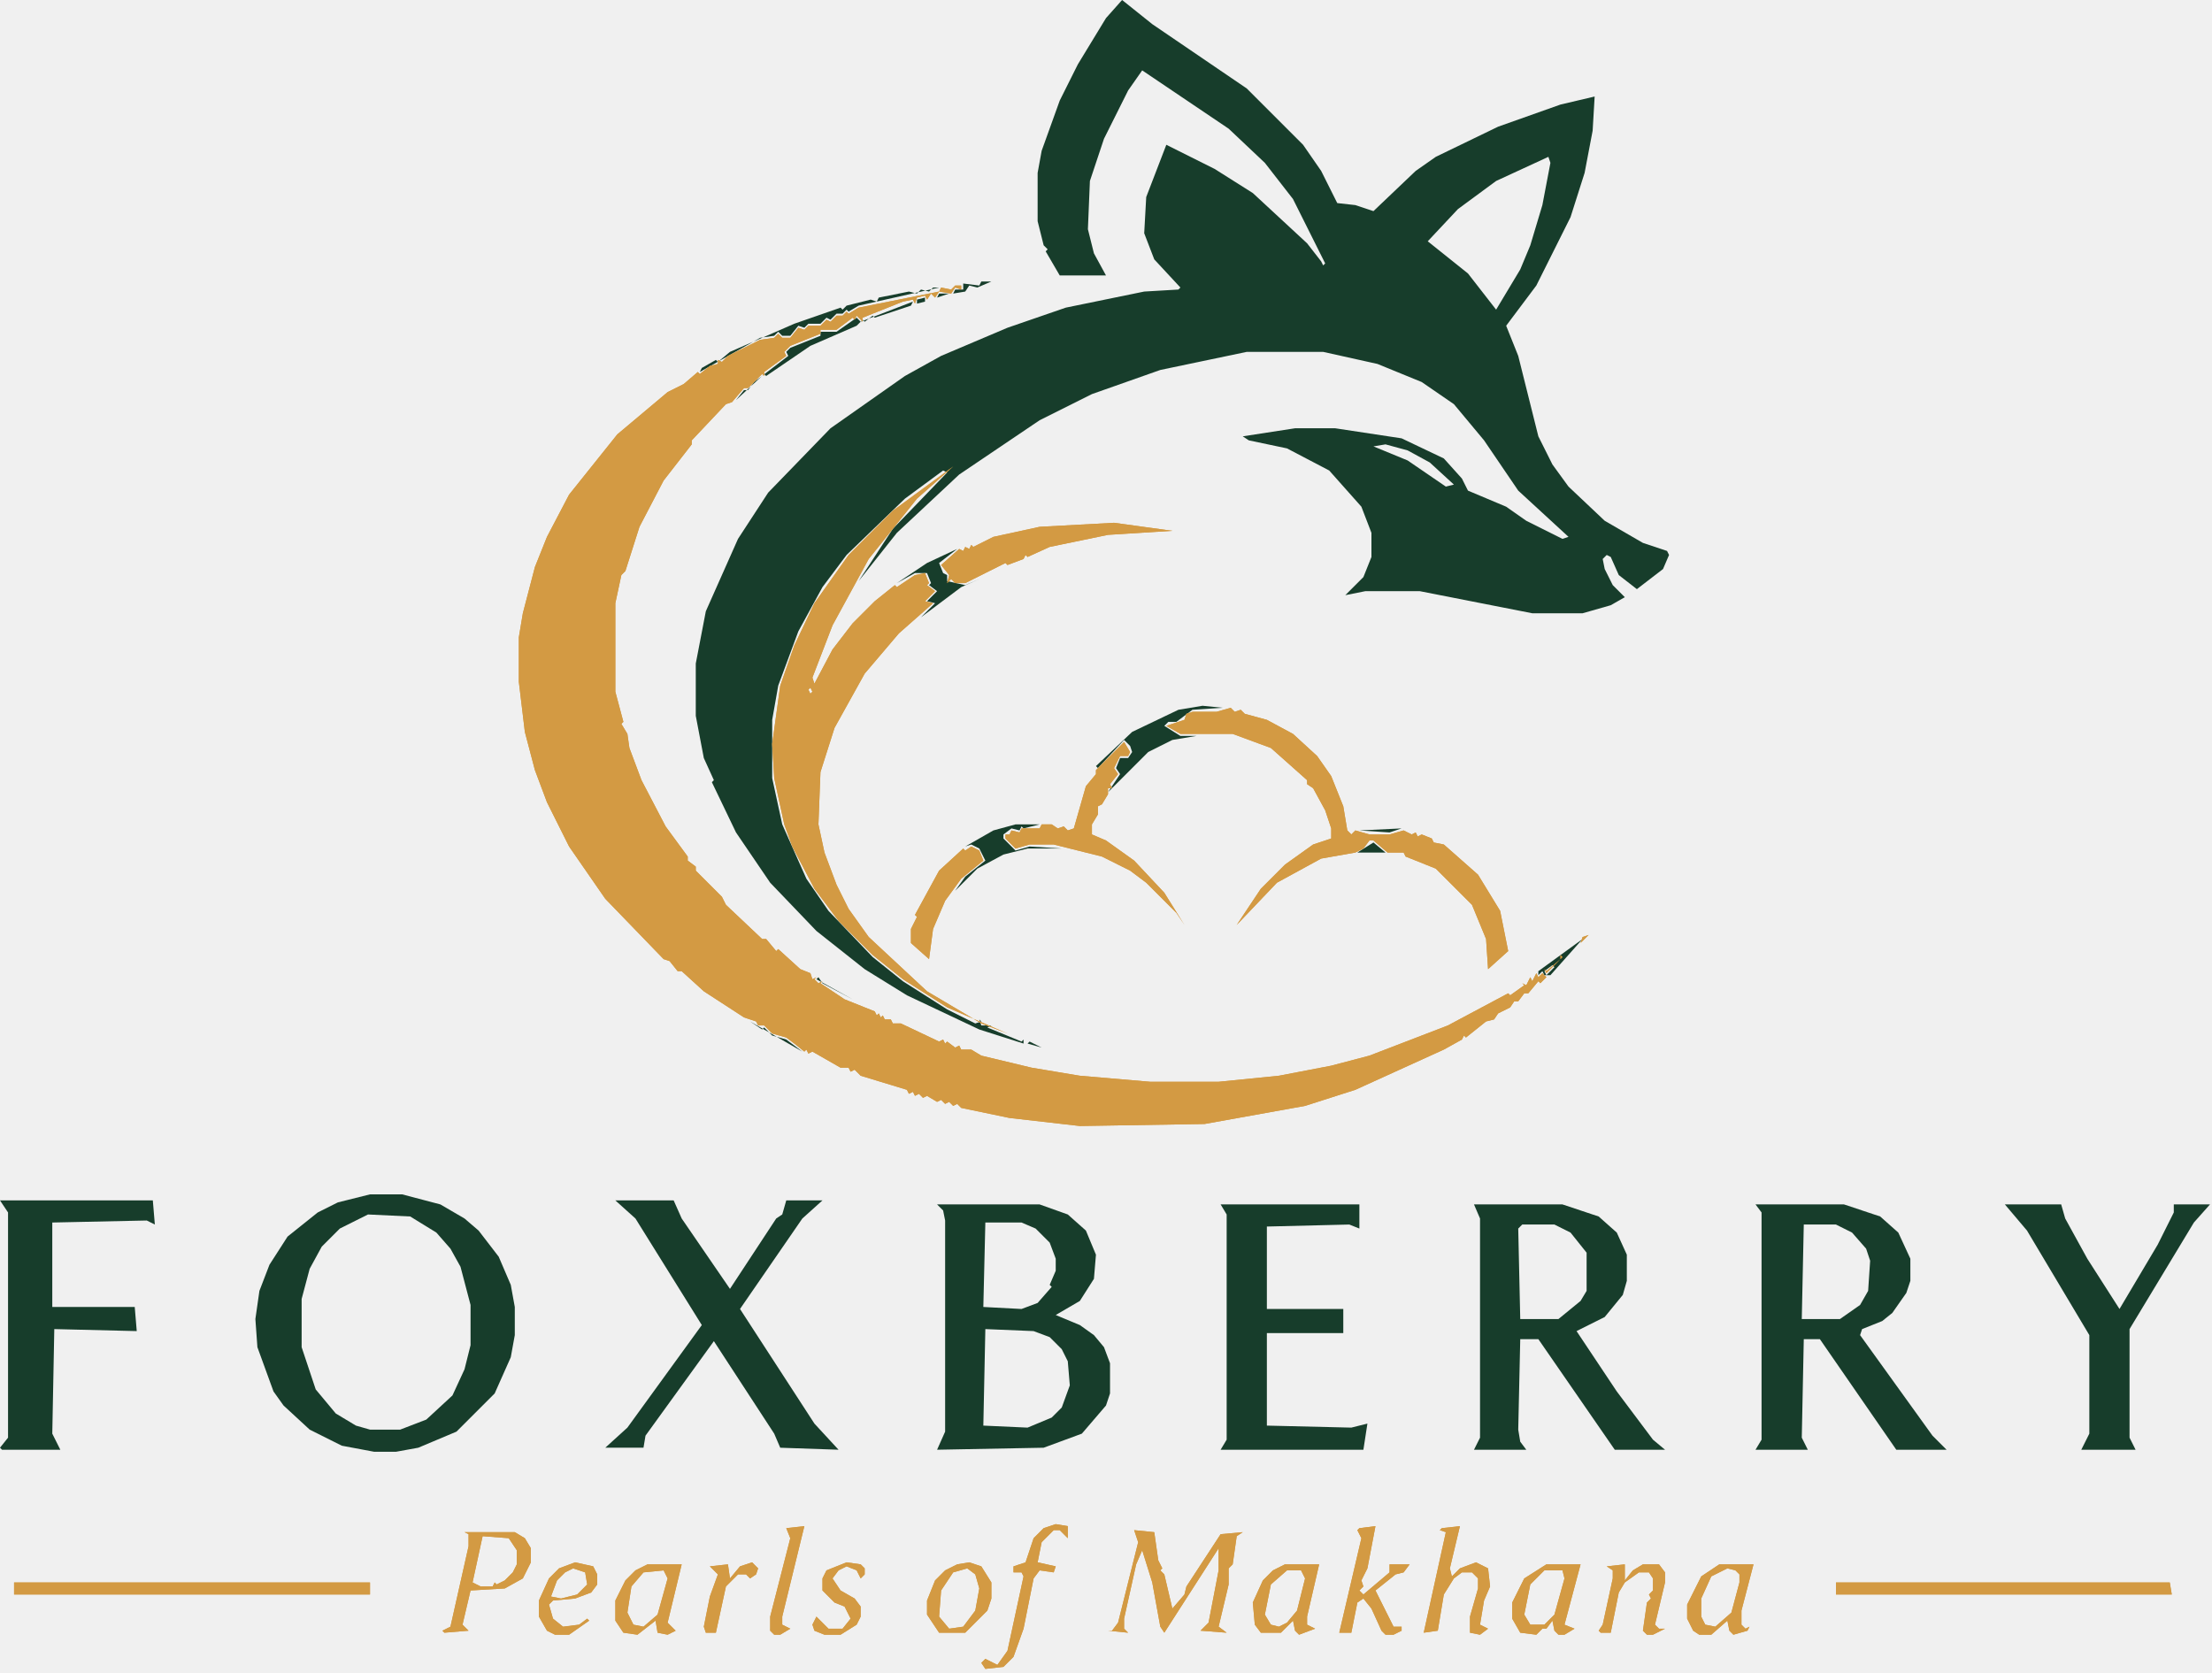
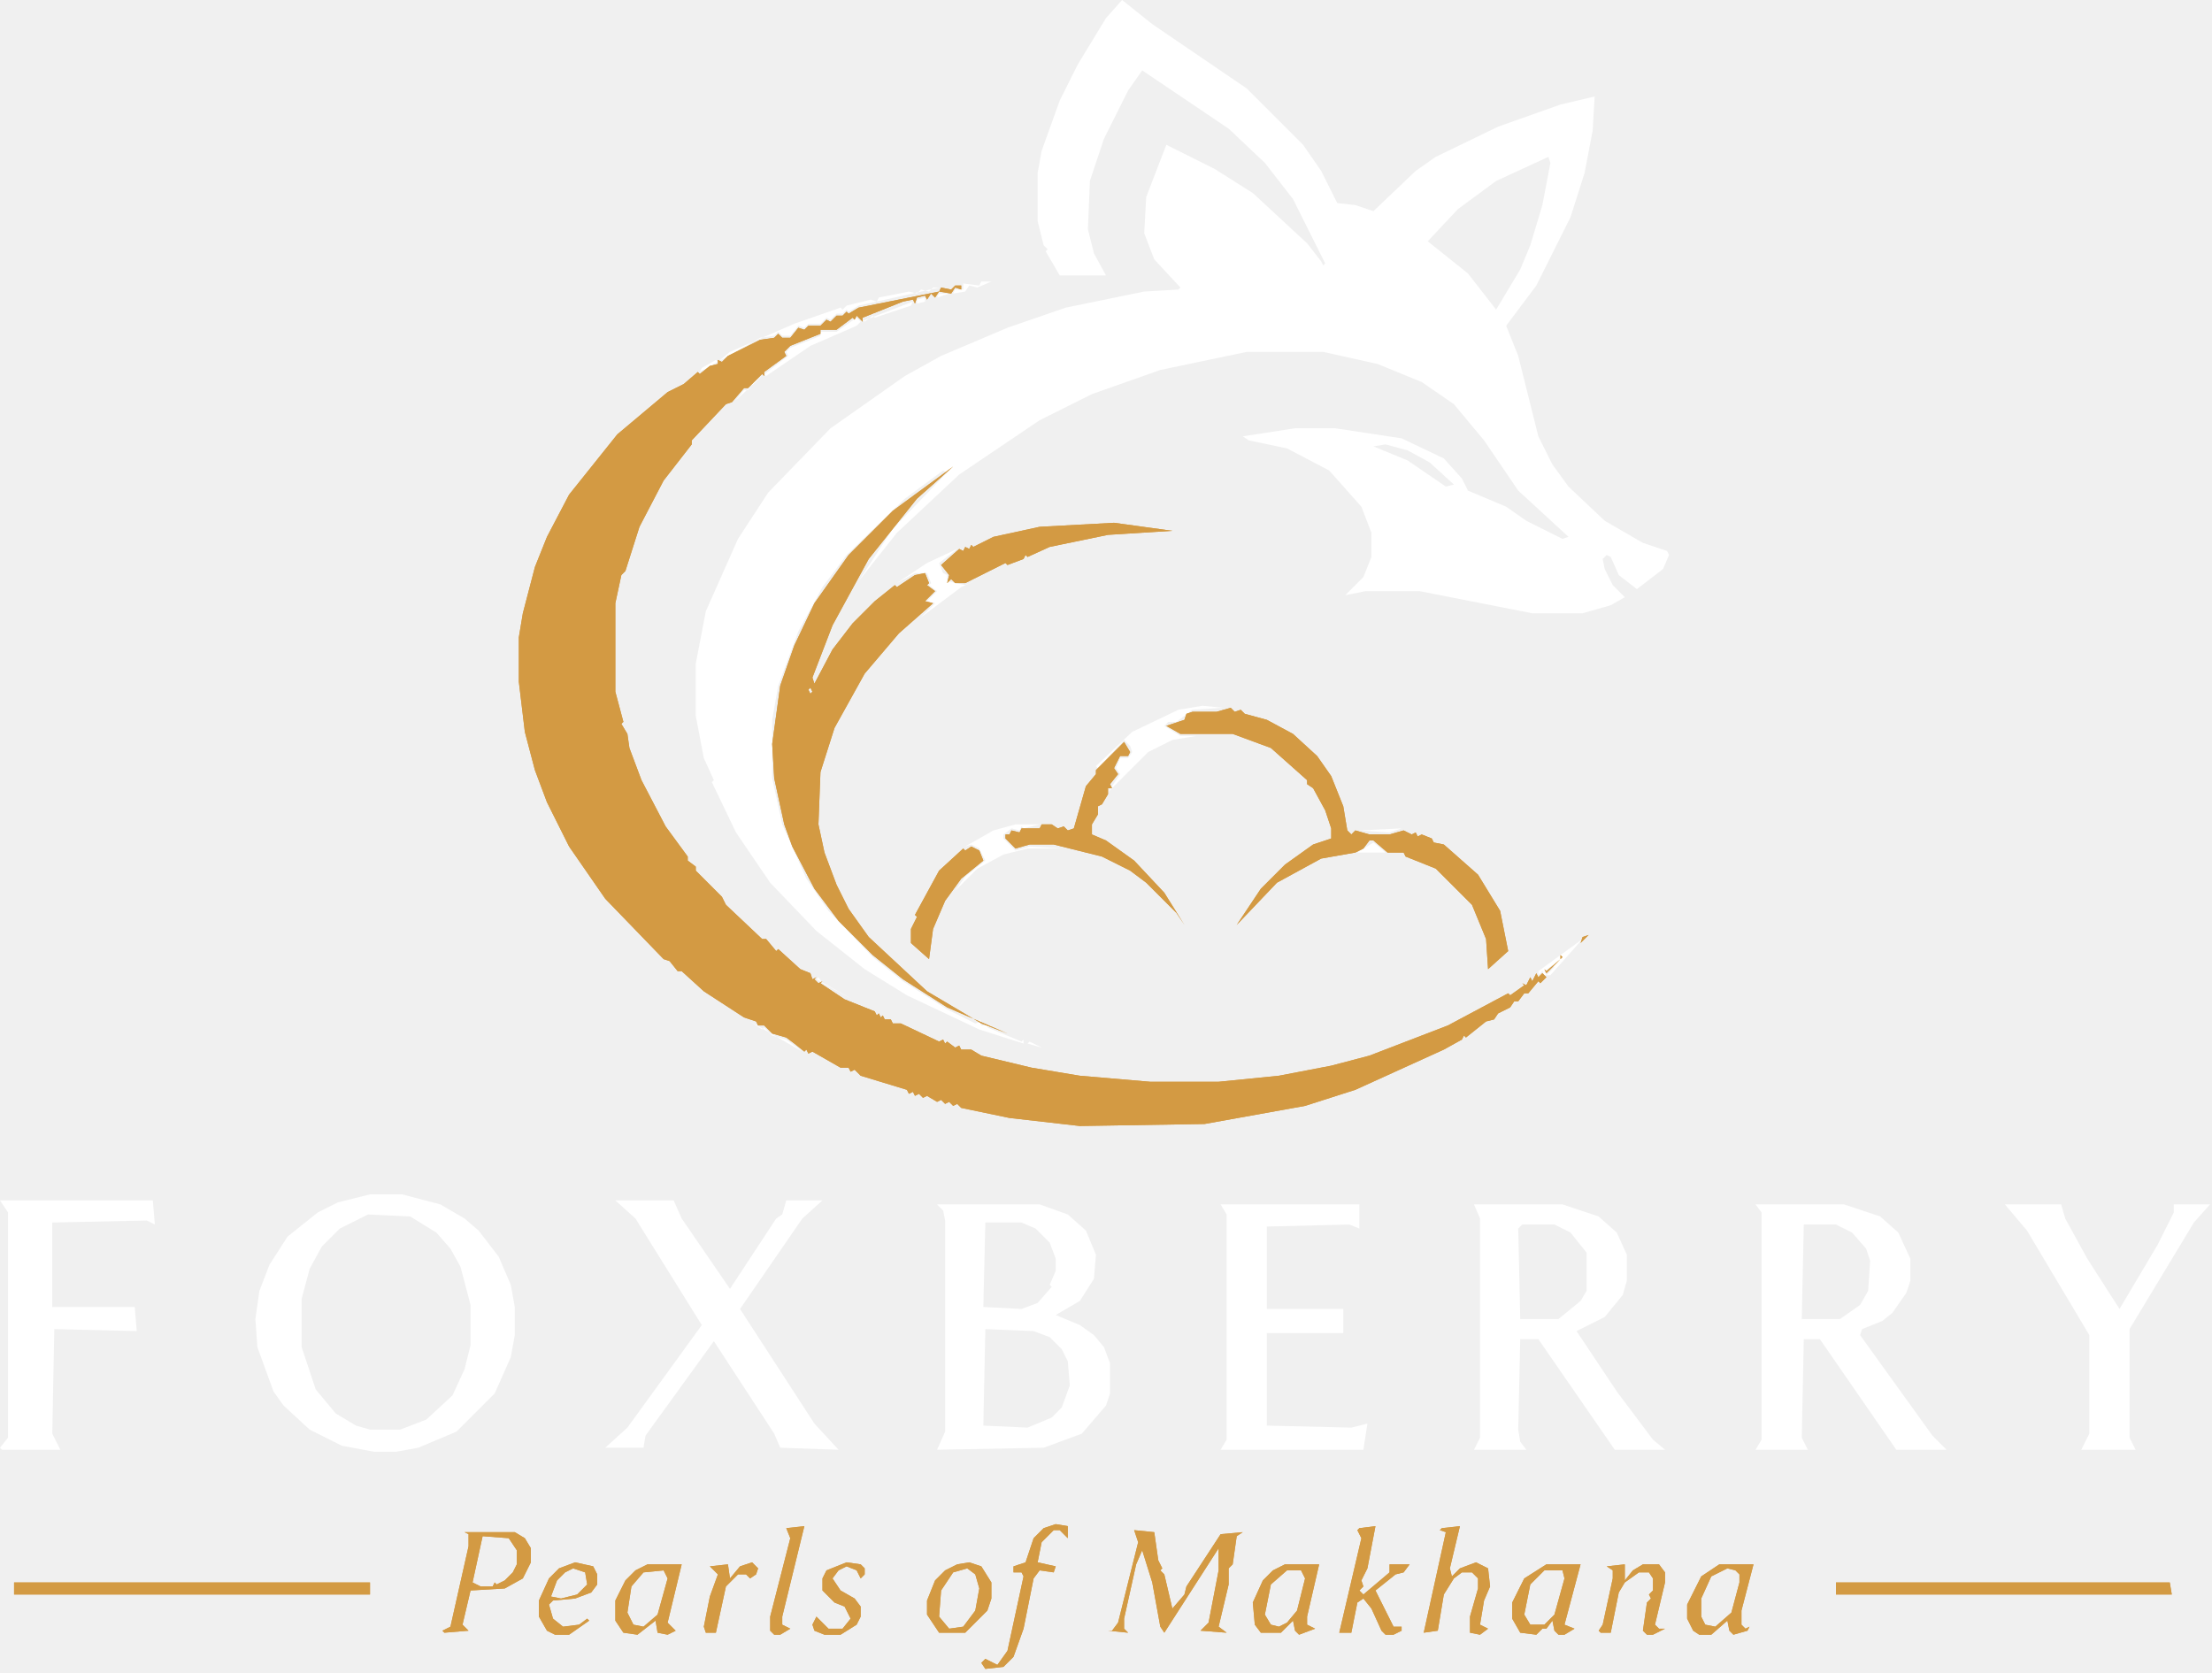
<svg xmlns="http://www.w3.org/2000/svg" viewBox="0 0 1100 832" role="img" aria-labelledby="title desc">
-   <path fill="#173D2B" fill-rule="evenodd" d="M997,599 L1008,612 L1039,664 L1039,713 L1035,721 L1062,721 L1059,715 L1059,661 L1091,608 L1099,599 L1081,599 L1081,603 L1073,619 L1054,651 L1038,626 L1027,606 L1025,599Z M873,599 L876,603 L876,716 L873,721 L899,721 L896,715 L897,666 L905,666 L943,721 L968,721 L961,714 L925,664 L926,661 L936,657 L941,653 L948,643 L950,637 L950,626 L944,613 L935,605 L917,599Z M897,609 L913,609 L921,613 L928,621 L930,627 L929,642 L925,649 L915,656 L896,656Z M733,599 L736,606 L736,715 L733,721 L759,721 L756,717 L755,711 L756,666 L765,666 L803,721 L828,721 L822,716 L804,692 L784,662 L798,655 L807,644 L809,637 L809,624 L804,613 L795,605 L777,599Z M757,609 L773,609 L781,613 L789,623 L789,642 L786,647 L775,656 L756,656 L755,611Z M607,599 L610,604 L610,716 L607,721 L678,721 L680,708 L672,710 L630,709 L630,663 L668,663 L668,651 L630,651 L630,610 L671,609 L676,611 L676,599Z M466,599 L469,602 L470,607 L470,712 L466,721 L519,720 L538,713 L550,699 L552,693 L552,678 L549,670 L544,664 L537,659 L525,654 L537,647 L544,636 L545,624 L540,612 L531,604 L517,599Z M490,661 L514,662 L522,665 L528,671 L531,677 L532,689 L528,700 L523,705 L511,710 L489,709Z M490,608 L508,608 L515,611 L522,618 L525,626 L525,632 L522,639 L523,640 L516,648 L508,651 L489,650Z M306,597 L316,606 L349,659 L312,710 L301,720 L320,720 L321,714 L355,667 L385,713 L388,720 L417,721 L405,708 L368,651 L399,606 L409,597 L391,597 L389,604 L386,606 L363,641 L339,606 L335,597Z M76,597 L0,597 L4,603 L4,715 L0,720 L1,721 L30,721 L26,713 L27,661 L68,662 L67,650 L26,650 L26,608 L73,607 L77,609Z M184,594 L168,598 L158,603 L143,615 L134,629 L129,642 L127,656 L128,670 L136,692 L141,699 L154,711 L170,719 L186,722 L197,722 L208,720 L227,712 L246,693 L254,675 L256,664 L256,650 L254,639 L248,625 L238,612 L231,606 L219,599 L200,594Z M183,604 L204,605 L217,613 L224,621 L229,630 L234,649 L234,669 L231,681 L225,694 L212,706 L199,711 L184,711 L177,709 L167,703 L157,691 L150,670 L150,646 L154,631 L160,620 L169,611Z M511,519 L518,521 L512,518Z M373,508 L399,523 L391,517 L384,515 L380,511 L379,512Z M406,487 L424,497 L409,489 L407,486Z M787,467 L765,483 L765,485 L767,483 L768,485 L771,485Z M772,480 L773,481 L769,485 L768,483Z M675,424 L689,424 L683,419Z M676,413 L691,414 L697,412Z M528,422 L512,421 L505,423 L499,417 L499,415 L503,412 L507,413 L508,411 L509,412 L517,410 L505,410 L494,413 L480,421 L483,420 L487,422 L490,428 L480,436 L475,443 L486,432 L499,425 L511,422Z M608,352 L598,351 L586,353 L563,364 L545,381 L546,382 L559,368 L562,371 L563,374 L561,377 L557,377 L555,382 L557,385 L551,394 L571,374 L583,368 L595,366 L587,366 L579,361 L581,359 L585,359 L593,353Z M476,273 L461,280 L446,290 L455,285 L461,285 L463,290 L462,291 L466,294 L461,299 L465,300 L458,307 L478,292 L487,288 L480,291 L471,289 L471,286 L469,285 L467,280Z M454,150 L428,160 L426,158 L416,165 L408,165 L408,167 L393,173 L391,175 L392,177 L375,190 L372,194 L370,194 L366,199 L380,186 L381,187 L403,172 L426,162 L429,159 L430,160 L434,157 L435,158 L453,152Z M460,148 L456,149 L456,151 L460,150Z M466,148 L472,146 L467,146Z M467,143 L464,143 L462,145 L458,144 L456,146 L452,145 L437,148 L436,150 L433,149 L421,152 L419,154 L418,153 L395,161 L363,175 L357,180 L356,179 L349,183 L348,185 L378,168 L385,167 L387,165 L389,167 L393,167 L397,162 L400,163 L402,161 L408,161 L411,158 L413,159 L416,156 L419,156 L421,154 L422,155 L427,152Z M493,140 L488,140 L487,142 L479,141 L479,144 L475,144 L474,146 L480,145 L482,142 L486,143Z M793,48 L776,52 L745,63 L714,78 L704,85 L683,105 L674,102 L665,101 L657,85 L648,72 L620,44 L573,12 L558,0 L550,9 L536,32 L527,50 L518,75 L516,86 L516,110 L519,122 L521,124 L520,125 L527,137 L550,137 L544,126 L541,114 L542,90 L549,69 L561,45 L568,35 L611,64 L629,81 L643,99 L658,129 L657,130 L650,121 L623,96 L604,84 L580,72 L570,98 L569,116 L574,129 L587,143 L586,144 L569,145 L530,153 L501,163 L468,177 L450,187 L413,213 L382,245 L367,268 L351,304 L346,330 L346,356 L350,377 L355,388 L354,389 L366,414 L383,439 L406,463 L430,482 L451,495 L487,512 L509,519 L509,517 L508,518 L491,511 L493,510 L488,510 L487,507 L488,508 L485,509 L471,502 L449,488 L434,476 L412,453 L401,437 L389,410 L384,387 L384,358 L387,341 L397,314 L409,292 L421,276 L450,248 L469,234 L471,235 L444,263 L427,289 L446,265 L477,236 L517,209 L543,196 L577,184 L620,175 L658,175 L685,181 L707,190 L723,201 L738,219 L755,244 L780,267 L777,268 L759,259 L749,252 L730,244 L727,238 L718,228 L697,218 L664,213 L644,213 L618,217 L621,219 L640,223 L661,234 L677,252 L682,265 L682,277 L678,287 L669,296 L679,294 L706,294 L762,305 L787,305 L801,301 L808,297 L802,291 L798,283 L797,278 L799,276 L801,277 L805,286 L814,293 L827,283 L830,276 L829,274 L817,270 L798,259 L780,242 L772,231 L765,217 L755,177 L749,162 L764,142 L781,108 L788,86 L792,65Z M683,222 L689,221 L700,224 L711,230 L723,241 L719,242 L700,229Z M657,130 L658,129 L659,131 L658,132Z M770,78 L771,81 L767,102 L761,122 L756,134 L744,154 L730,136 L710,120 L725,104 L744,90Z" />
+   <path fill="#FFFFFF" fill-rule="evenodd" d="M997,599 L1008,612 L1039,664 L1039,713 L1035,721 L1062,721 L1059,715 L1059,661 L1091,608 L1099,599 L1081,599 L1081,603 L1073,619 L1054,651 L1038,626 L1027,606 L1025,599Z M873,599 L876,603 L876,716 L873,721 L899,721 L896,715 L897,666 L905,666 L943,721 L968,721 L961,714 L925,664 L926,661 L936,657 L941,653 L948,643 L950,637 L950,626 L944,613 L935,605 L917,599Z M897,609 L913,609 L921,613 L928,621 L930,627 L929,642 L925,649 L915,656 L896,656Z M733,599 L736,606 L736,715 L733,721 L759,721 L756,717 L755,711 L756,666 L765,666 L803,721 L828,721 L822,716 L804,692 L784,662 L798,655 L807,644 L809,637 L809,624 L804,613 L795,605 L777,599Z M757,609 L773,609 L781,613 L789,623 L789,642 L786,647 L775,656 L756,656 L755,611Z M607,599 L610,604 L610,716 L607,721 L678,721 L680,708 L672,710 L630,709 L630,663 L668,663 L668,651 L630,651 L630,610 L671,609 L676,611 L676,599Z M466,599 L469,602 L470,607 L470,712 L466,721 L519,720 L538,713 L550,699 L552,693 L552,678 L549,670 L544,664 L537,659 L525,654 L537,647 L544,636 L545,624 L540,612 L531,604 L517,599Z M490,661 L514,662 L522,665 L528,671 L531,677 L532,689 L528,700 L523,705 L511,710 L489,709Z M490,608 L508,608 L515,611 L522,618 L525,626 L525,632 L522,639 L523,640 L516,648 L508,651 L489,650Z M306,597 L316,606 L349,659 L312,710 L301,720 L320,720 L321,714 L355,667 L385,713 L388,720 L417,721 L405,708 L368,651 L399,606 L409,597 L391,597 L389,604 L386,606 L363,641 L339,606 L335,597Z M76,597 L0,597 L4,603 L4,715 L0,720 L1,721 L30,721 L26,713 L27,661 L68,662 L67,650 L26,650 L26,608 L73,607 L77,609Z M184,594 L168,598 L158,603 L143,615 L134,629 L129,642 L127,656 L128,670 L136,692 L141,699 L154,711 L170,719 L186,722 L197,722 L208,720 L227,712 L246,693 L254,675 L256,664 L256,650 L254,639 L248,625 L238,612 L231,606 L219,599 L200,594Z M183,604 L204,605 L217,613 L224,621 L229,630 L234,649 L234,669 L231,681 L225,694 L212,706 L199,711 L184,711 L177,709 L167,703 L157,691 L150,670 L150,646 L154,631 L160,620 L169,611Z M511,519 L518,521 L512,518Z M373,508 L399,523 L391,517 L384,515 L380,511 L379,512Z M406,487 L424,497 L409,489 L407,486Z M787,467 L765,483 L765,485 L767,483 L768,485 L771,485Z M772,480 L773,481 L769,485 L768,483Z M675,424 L689,424 L683,419Z M676,413 L691,414 L697,412Z M528,422 L512,421 L505,423 L499,417 L499,415 L503,412 L507,413 L508,411 L509,412 L517,410 L505,410 L494,413 L480,421 L483,420 L487,422 L490,428 L480,436 L475,443 L486,432 L499,425 L511,422Z M608,352 L598,351 L586,353 L563,364 L545,381 L546,382 L559,368 L562,371 L563,374 L561,377 L557,377 L555,382 L557,385 L551,394 L571,374 L583,368 L595,366 L587,366 L579,361 L581,359 L585,359 L593,353Z M476,273 L461,280 L446,290 L455,285 L461,285 L463,290 L462,291 L466,294 L461,299 L465,300 L458,307 L478,292 L487,288 L480,291 L471,289 L471,286 L469,285 L467,280Z M454,150 L428,160 L426,158 L416,165 L408,165 L408,167 L393,173 L391,175 L392,177 L375,190 L372,194 L370,194 L366,199 L380,186 L381,187 L403,172 L426,162 L429,159 L430,160 L434,157 L435,158 L453,152Z M460,148 L456,149 L456,151 L460,150Z M466,148 L472,146 L467,146Z M467,143 L464,143 L462,145 L458,144 L456,146 L452,145 L437,148 L436,150 L433,149 L421,152 L419,154 L418,153 L395,161 L363,175 L357,180 L356,179 L349,183 L348,185 L378,168 L385,167 L387,165 L389,167 L393,167 L397,162 L400,163 L402,161 L408,161 L411,158 L413,159 L416,156 L419,156 L421,154 L422,155 L427,152Z M493,140 L488,140 L487,142 L479,141 L479,144 L475,144 L474,146 L480,145 L482,142 L486,143Z M793,48 L776,52 L745,63 L714,78 L704,85 L683,105 L674,102 L665,101 L657,85 L648,72 L620,44 L573,12 L558,0 L550,9 L536,32 L527,50 L518,75 L516,86 L516,110 L519,122 L521,124 L520,125 L527,137 L550,137 L544,126 L541,114 L542,90 L549,69 L561,45 L568,35 L611,64 L629,81 L643,99 L658,129 L657,130 L650,121 L623,96 L604,84 L580,72 L570,98 L569,116 L574,129 L587,143 L586,144 L569,145 L530,153 L501,163 L468,177 L450,187 L413,213 L382,245 L367,268 L351,304 L346,330 L346,356 L350,377 L355,388 L354,389 L366,414 L383,439 L406,463 L430,482 L451,495 L487,512 L509,519 L509,517 L508,518 L491,511 L493,510 L488,510 L487,507 L488,508 L485,509 L471,502 L449,488 L434,476 L412,453 L401,437 L389,410 L384,387 L384,358 L387,341 L397,314 L409,292 L421,276 L450,248 L469,234 L471,235 L444,263 L427,289 L446,265 L477,236 L517,209 L543,196 L577,184 L620,175 L658,175 L685,181 L707,190 L723,201 L738,219 L755,244 L780,267 L777,268 L759,259 L749,252 L730,244 L727,238 L718,228 L697,218 L664,213 L644,213 L618,217 L621,219 L640,223 L661,234 L677,252 L682,265 L682,277 L678,287 L669,296 L679,294 L706,294 L762,305 L787,305 L801,301 L808,297 L802,291 L798,283 L797,278 L799,276 L801,277 L805,286 L814,293 L827,283 L830,276 L829,274 L817,270 L798,259 L780,242 L772,231 L765,217 L755,177 L749,162 L764,142 L781,108 L788,86 L792,65Z M683,222 L689,221 L700,224 L711,230 L723,241 L719,242 L700,229Z M657,130 L658,129 L659,131 L658,132Z M770,78 L771,81 L767,102 L761,122 L756,134 L744,154 L730,136 L710,120 L725,104 L744,90Z" />
  <path fill="#D39A43" fill-rule="evenodd" d="M913,787 L913,793 L1080,793 L1079,787Z M7,787 L7,793 L184,793 L184,787Z M786,778 L769,778 L758,785 L752,797 L752,805 L756,812 L764,813 L767,810 L769,810 L772,806 L773,811 L775,813 L778,813 L783,810 L778,808Z M777,781 L778,785 L773,803 L768,808 L761,808 L758,803 L761,788 L768,781Z M656,778 L639,778 L633,781 L628,786 L623,797 L624,808 L627,812 L637,812 L643,806 L644,811 L646,813 L654,810 L650,808 L650,804Z M647,781 L649,785 L645,801 L640,807 L636,809 L632,808 L629,803 L632,788 L640,781Z M339,778 L322,778 L316,781 L311,786 L306,796 L306,806 L310,812 L317,813 L326,806 L327,812 L332,813 L336,811 L332,807Z M330,781 L332,785 L327,803 L320,809 L315,808 L312,802 L314,789 L320,782Z M872,778 L855,778 L846,784 L839,798 L839,805 L842,811 L845,813 L851,813 L859,806 L860,811 L862,813 L869,811 L870,809 L868,810 L866,808 L866,801Z M863,781 L865,783 L865,787 L861,802 L853,809 L848,808 L846,804 L846,795 L851,784 L859,780Z M825,778 L817,778 L812,781 L808,786 L808,778 L799,779 L802,781 L802,785 L797,808 L795,811 L796,812 L801,812 L805,792 L808,787 L815,782 L820,782 L822,785 L822,791 L820,793 L821,795 L819,797 L817,811 L819,813 L822,813 L828,810 L825,810 L823,808 L828,787 L828,782Z M488,779 L482,777 L476,778 L470,781 L465,786 L461,796 L461,803 L467,812 L480,812 L491,801 L493,795 L493,787Z M481,780 L485,783 L487,790 L485,801 L479,809 L472,810 L467,804 L468,791 L474,782Z M428,778 L421,777 L411,781 L409,785 L409,791 L415,797 L420,799 L423,805 L419,810 L412,810 L406,804 L404,808 L405,811 L410,813 L418,813 L426,808 L428,804 L428,799 L425,795 L418,791 L414,785 L417,781 L421,779 L426,781 L428,785 L430,783 L430,780Z M374,777 L368,779 L363,785 L362,778 L353,779 L357,783 L353,794 L350,809 L351,812 L356,812 L361,789 L367,783 L371,783 L373,785 L376,783 L377,780Z M295,779 L286,777 L278,780 L273,785 L268,796 L268,804 L272,811 L276,813 L283,813 L293,806 L292,805 L288,808 L280,809 L275,805 L273,798 L275,796 L286,795 L294,792 L297,788 L297,783Z M291,782 L292,788 L287,793 L279,795 L274,794 L277,786 L281,782 L285,780Z M261,765 L256,762 L231,762 L233,763 L233,769 L224,809 L220,811 L221,812 L233,811 L230,808 L234,791 L251,790 L260,785 L264,777 L264,770Z M240,764 L253,765 L257,771 L257,778 L255,782 L251,786 L247,788 L246,787 L245,789 L239,789 L235,787Z M564,761 L566,767 L556,807 L553,811 L551,811 L561,812 L559,810 L559,805 L565,778 L568,771 L573,787 L577,809 L579,812 L606,770 L606,781 L601,807 L597,811 L610,812 L606,809 L611,788 L611,780 L613,778 L615,764 L618,762 L607,763 L590,789 L589,793 L583,800 L579,783 L577,781 L578,780 L576,776 L574,762Z M717,760 L716,761 L719,762 L708,812 L715,811 L718,793 L723,785 L727,782 L732,782 L735,785 L735,790 L731,804 L731,812 L736,813 L740,810 L736,808 L738,796 L741,789 L740,780 L734,777 L726,780 L722,784 L721,780 L726,759Z M676,760 L675,761 L677,765 L666,812 L672,812 L675,797 L678,795 L682,800 L687,811 L689,813 L693,813 L697,811 L697,809 L693,809 L684,791 L694,783 L698,782 L701,778 L691,778 L691,782 L678,793 L676,791 L678,789 L677,786 L680,780 L684,759Z M400,759 L391,760 L393,765 L383,804 L383,811 L385,813 L388,813 L393,810 L389,808 L389,804Z M531,759 L525,758 L519,760 L514,765 L510,777 L504,779 L504,782 L508,782 L509,784 L501,821 L496,828 L490,825 L488,827 L490,830 L499,829 L504,824 L509,810 L514,785 L517,781 L524,782 L525,779 L516,777 L518,767 L524,761 L527,761 L531,765Z M779,474 L777,476 L776,475 L776,477 L769,483 L768,482 L769,484Z M790,465 L787,466 L786,469Z M483,421 L480,423 L479,422 L467,433 L455,455 L456,456 L453,462 L453,469 L462,477 L464,462 L470,448 L478,437 L489,428 L487,423Z M500,415 L500,417 L505,422 L512,420 L524,420 L548,426 L562,433 L570,439 L585,454 L589,460 L579,444 L564,428 L550,418 L543,415 L543,410 L546,405 L546,401 L548,400 L551,395 L551,392 L553,392 L552,390 L556,385 L554,382 L557,376 L561,376 L562,374 L559,369 L545,383 L545,385 L540,391 L534,412 L531,413 L529,411 L526,412 L523,410 L518,410 L517,412 L508,412 L507,414 L503,413 L502,415Z M580,361 L587,365 L613,365 L632,372 L650,388 L650,390 L653,392 L659,403 L662,412 L662,417 L653,420 L639,430 L627,442 L615,460 L635,439 L657,427 L674,424 L678,422 L681,418 L683,418 L690,424 L698,424 L699,426 L714,432 L732,450 L739,467 L740,482 L750,473 L746,453 L735,435 L718,420 L713,419 L712,417 L707,415 L705,416 L704,414 L702,415 L698,413 L691,415 L681,415 L674,413 L672,415 L670,413 L668,401 L662,386 L655,376 L643,365 L630,358 L619,355 L617,353 L614,354 L612,352 L605,354 L593,354 L590,355 L589,358Z M583,264 L554,260 L517,262 L494,267 L484,272 L483,271 L482,273 L480,272 L479,274 L477,273 L468,281 L472,286 L471,290 L473,288 L475,290 L480,290 L500,280 L501,281 L509,278 L510,276 L511,277 L522,272 L551,266Z M474,232 L444,254 L422,276 L405,300 L395,321 L388,341 L384,370 L385,387 L390,410 L394,421 L405,442 L417,458 L434,475 L449,487 L471,501 L501,514 L488,509 L461,493 L432,466 L422,452 L416,440 L410,424 L407,410 L408,384 L415,362 L430,335 L447,315 L464,300 L460,299 L465,294 L461,291 L462,290 L460,285 L455,286 L446,292 L445,291 L435,299 L424,310 L414,323 L405,340 L404,337 L414,311 L432,278 L456,248Z M402,343 L403,342 L404,344 L403,345Z M272,267 L266,282 L260,305 L258,317 L258,339 L261,364 L266,383 L272,399 L283,421 L301,447 L330,477 L333,478 L337,483 L339,483 L350,493 L370,506 L376,508 L377,510 L380,510 L384,514 L391,516 L395,519 L394,520 L395,519 L400,523 L401,522 L402,524 L404,523 L418,531 L422,531 L423,533 L425,532 L428,535 L451,542 L452,544 L454,543 L455,545 L457,544 L459,546 L461,545 L466,548 L468,547 L470,549 L472,548 L474,550 L476,549 L478,551 L502,556 L537,560 L599,559 L649,550 L674,542 L718,522 L727,517 L728,515 L729,516 L739,508 L743,507 L745,504 L751,501 L753,498 L755,498 L758,494 L760,494 L765,488 L766,489 L769,486 L767,484 L765,486 L764,484 L762,488 L761,486 L759,490 L757,489 L758,490 L751,495 L750,494 L720,510 L681,525 L662,530 L636,535 L606,538 L572,538 L537,535 L513,531 L488,525 L483,522 L478,522 L477,520 L475,521 L471,518 L470,519 L469,517 L467,518 L448,509 L444,509 L443,507 L440,507 L439,505 L438,506 L437,504 L436,505 L435,503 L420,497 L408,489 L409,488 L407,489 L405,487 L406,486 L404,487 L403,484 L398,482 L387,472 L386,473 L381,467 L379,467 L361,450 L359,446 L346,433 L346,431 L342,428 L342,426 L331,411 L319,388 L313,372 L312,365 L309,360 L310,359 L306,344 L306,300 L309,286 L311,284 L318,262 L330,239 L344,221 L344,219 L361,201 L364,200 L370,193 L372,193 L379,186 L380,187 L380,185 L391,177 L390,175 L393,172 L408,166 L408,164 L416,164 L424,158 L425,159 L426,157 L429,160 L429,158 L449,150 L454,149 L455,151 L456,148 L460,147 L461,149 L463,146 L465,148 L467,145 L473,146 L475,143 L478,144 L478,142 L475,142 L473,144 L468,143 L467,145 L427,153 L422,156 L421,155 L419,157 L416,157 L413,160 L411,159 L408,162 L402,162 L400,164 L397,163 L393,168 L389,168 L387,166 L385,168 L378,169 L362,177 L359,180 L357,179 L357,181 L353,182 L348,186 L347,185 L340,191 L332,195 L307,216 L283,246Z" />
  <path fill="#D39A43" fill-rule="evenodd" d="M913,787 L913,793 L1080,793 L1079,787Z M7,787 L7,793 L184,793 L184,787Z M786,778 L769,778 L758,785 L752,797 L752,805 L756,812 L764,813 L767,810 L769,810 L772,806 L773,811 L775,813 L778,813 L783,810 L778,808Z M777,781 L778,785 L773,803 L768,808 L761,808 L758,803 L761,788 L768,781Z M656,778 L639,778 L633,781 L628,786 L623,797 L624,808 L627,812 L637,812 L643,806 L644,811 L646,813 L654,810 L650,808 L650,804Z M647,781 L649,785 L645,801 L640,807 L636,809 L632,808 L629,803 L632,788 L640,781Z M339,778 L322,778 L316,781 L311,786 L306,796 L306,806 L310,812 L317,813 L326,806 L327,812 L332,813 L336,811 L332,807Z M330,781 L332,785 L327,803 L320,809 L315,808 L312,802 L314,789 L320,782Z M872,778 L855,778 L846,784 L839,798 L839,805 L842,811 L845,813 L851,813 L859,806 L860,811 L862,813 L869,811 L870,809 L868,810 L866,808 L866,801Z M863,781 L865,783 L865,787 L861,802 L853,809 L848,808 L846,804 L846,795 L851,784 L859,780Z M825,778 L817,778 L812,781 L808,786 L808,778 L799,779 L802,781 L802,785 L797,808 L795,811 L796,812 L801,812 L805,792 L808,787 L815,782 L820,782 L822,785 L822,791 L820,793 L821,795 L819,797 L817,811 L819,813 L822,813 L828,810 L825,810 L823,808 L828,787 L828,782Z M488,779 L482,777 L476,778 L470,781 L465,786 L461,796 L461,803 L467,812 L480,812 L491,801 L493,795 L493,787Z M481,780 L485,783 L487,790 L485,801 L479,809 L472,810 L467,804 L468,791 L474,782Z M428,778 L421,777 L411,781 L409,785 L409,791 L415,797 L420,799 L423,805 L419,810 L412,810 L406,804 L404,808 L405,811 L410,813 L418,813 L426,808 L428,804 L428,799 L425,795 L418,791 L414,785 L417,781 L421,779 L426,781 L428,785 L430,783 L430,780Z M374,777 L368,779 L363,785 L362,778 L353,779 L357,783 L353,794 L350,809 L351,812 L356,812 L361,789 L367,783 L371,783 L373,785 L376,783 L377,780Z M295,779 L286,777 L278,780 L273,785 L268,796 L268,804 L272,811 L276,813 L283,813 L293,806 L292,805 L288,808 L280,809 L275,805 L273,798 L275,796 L286,795 L294,792 L297,788 L297,783Z M291,782 L292,788 L287,793 L279,795 L274,794 L277,786 L281,782 L285,780Z M261,765 L256,762 L231,762 L233,763 L233,769 L224,809 L220,811 L221,812 L233,811 L230,808 L234,791 L251,790 L260,785 L264,777 L264,770Z M240,764 L253,765 L257,771 L257,778 L255,782 L251,786 L247,788 L246,787 L245,789 L239,789 L235,787Z M564,761 L566,767 L556,807 L553,811 L551,811 L561,812 L559,810 L559,805 L565,778 L568,771 L573,787 L577,809 L579,812 L606,770 L606,781 L601,807 L597,811 L610,812 L606,809 L611,788 L611,780 L613,778 L615,764 L618,762 L607,763 L590,789 L589,793 L583,800 L579,783 L577,781 L578,780 L576,776 L574,762Z M717,760 L716,761 L719,762 L708,812 L715,811 L718,793 L723,785 L727,782 L732,782 L735,785 L735,790 L731,804 L731,812 L736,813 L740,810 L736,808 L738,796 L741,789 L740,780 L734,777 L726,780 L722,784 L721,780 L726,759Z M676,760 L675,761 L677,765 L666,812 L672,812 L675,797 L678,795 L682,800 L687,811 L689,813 L693,813 L697,811 L697,809 L693,809 L684,791 L694,783 L698,782 L701,778 L691,778 L691,782 L678,793 L676,791 L678,789 L677,786 L680,780 L684,759Z M400,759 L391,760 L393,765 L383,804 L383,811 L385,813 L388,813 L393,810 L389,808 L389,804Z M531,759 L525,758 L519,760 L514,765 L510,777 L504,779 L504,782 L508,782 L509,784 L501,821 L496,828 L490,825 L488,827 L490,830 L499,829 L504,824 L509,810 L514,785 L517,781 L524,782 L525,779 L516,777 L518,767 L524,761 L527,761 L531,765Z M779,474 L777,476 L776,475 L776,477 L769,483 L768,482 L769,484Z M790,465 L787,466 L786,469Z M483,421 L480,423 L479,422 L467,433 L455,455 L456,456 L453,462 L453,469 L462,477 L464,462 L470,448 L478,437 L489,428 L487,423Z M500,415 L500,417 L505,422 L512,420 L524,420 L548,426 L562,433 L570,439 L585,454 L589,460 L579,444 L564,428 L550,418 L543,415 L543,410 L546,405 L546,401 L548,400 L551,395 L551,392 L553,392 L552,390 L556,385 L554,382 L557,376 L561,376 L562,374 L559,369 L545,383 L545,385 L540,391 L534,412 L531,413 L529,411 L526,412 L523,410 L518,410 L517,412 L508,412 L507,414 L503,413 L502,415Z M580,361 L587,365 L613,365 L632,372 L650,388 L650,390 L653,392 L659,403 L662,412 L662,417 L653,420 L639,430 L627,442 L615,460 L635,439 L657,427 L674,424 L678,422 L681,418 L683,418 L690,424 L698,424 L699,426 L714,432 L732,450 L739,467 L740,482 L750,473 L746,453 L735,435 L718,420 L713,419 L712,417 L707,415 L705,416 L704,414 L702,415 L698,413 L691,415 L681,415 L674,413 L672,415 L670,413 L668,401 L662,386 L655,376 L643,365 L630,358 L619,355 L617,353 L614,354 L612,352 L605,354 L593,354 L590,355 L589,358Z M583,264 L554,260 L517,262 L494,267 L484,272 L483,271 L482,273 L480,272 L479,274 L477,273 L468,281 L472,286 L471,290 L473,288 L475,290 L480,290 L500,280 L501,281 L509,278 L510,276 L511,277 L522,272 L551,266Z M474,232 L444,254 L422,276 L405,300 L395,321 L388,341 L384,370 L385,387 L390,410 L394,421 L405,442 L417,458 L434,475 L449,487 L471,501 L501,514 L488,509 L461,493 L432,466 L422,452 L416,440 L410,424 L407,410 L408,384 L415,362 L430,335 L447,315 L464,300 L460,299 L465,294 L461,291 L462,290 L460,285 L455,286 L446,292 L445,291 L435,299 L424,310 L414,323 L405,340 L404,337 L414,311 L432,278 L456,248Z M402,343 L403,342 L404,344 L403,345Z M272,267 L266,282 L260,305 L258,317 L258,339 L261,364 L266,383 L272,399 L283,421 L301,447 L330,477 L333,478 L337,483 L339,483 L350,493 L370,506 L376,508 L377,510 L380,510 L384,514 L391,516 L395,519 L394,520 L395,519 L400,523 L401,522 L402,524 L404,523 L418,531 L422,531 L423,533 L425,532 L428,535 L451,542 L452,544 L454,543 L455,545 L457,544 L459,546 L461,545 L466,548 L468,547 L470,549 L472,548 L474,550 L476,549 L478,551 L502,556 L537,560 L599,559 L649,550 L674,542 L718,522 L727,517 L728,515 L729,516 L739,508 L743,507 L745,504 L751,501 L753,498 L755,498 L758,494 L760,494 L765,488 L766,489 L769,486 L767,484 L765,486 L764,484 L762,488 L761,486 L759,490 L757,489 L758,490 L751,495 L750,494 L720,510 L681,525 L662,530 L636,535 L606,538 L572,538 L537,535 L513,531 L488,525 L483,522 L478,522 L477,520 L475,521 L471,518 L470,519 L469,517 L467,518 L448,509 L444,509 L443,507 L440,507 L439,505 L438,506 L437,504 L436,505 L435,503 L420,497 L408,489 L409,488 L407,489 L405,487 L406,486 L404,487 L403,484 L398,482 L387,472 L386,473 L381,467 L379,467 L361,450 L359,446 L346,433 L346,431 L342,428 L342,426 L331,411 L319,388 L313,372 L312,365 L309,360 L310,359 L306,344 L306,300 L309,286 L311,284 L318,262 L330,239 L344,221 L344,219 L361,201 L364,200 L370,193 L372,193 L379,186 L380,187 L380,185 L391,177 L390,175 L393,172 L408,166 L408,164 L416,164 L424,158 L425,159 L426,157 L429,160 L429,158 L449,150 L454,149 L455,151 L456,148 L460,147 L461,149 L463,146 L465,148 L467,145 L473,146 L475,143 L478,144 L478,142 L475,142 L473,144 L468,143 L467,145 L427,153 L422,156 L421,155 L419,157 L416,157 L413,160 L411,159 L408,162 L402,162 L400,164 L397,163 L393,168 L389,168 L387,166 L385,168 L378,169 L362,177 L359,180 L357,179 L357,181 L353,182 L348,186 L347,185 L340,191 L332,195 L307,216 L283,246Z" />
</svg>
